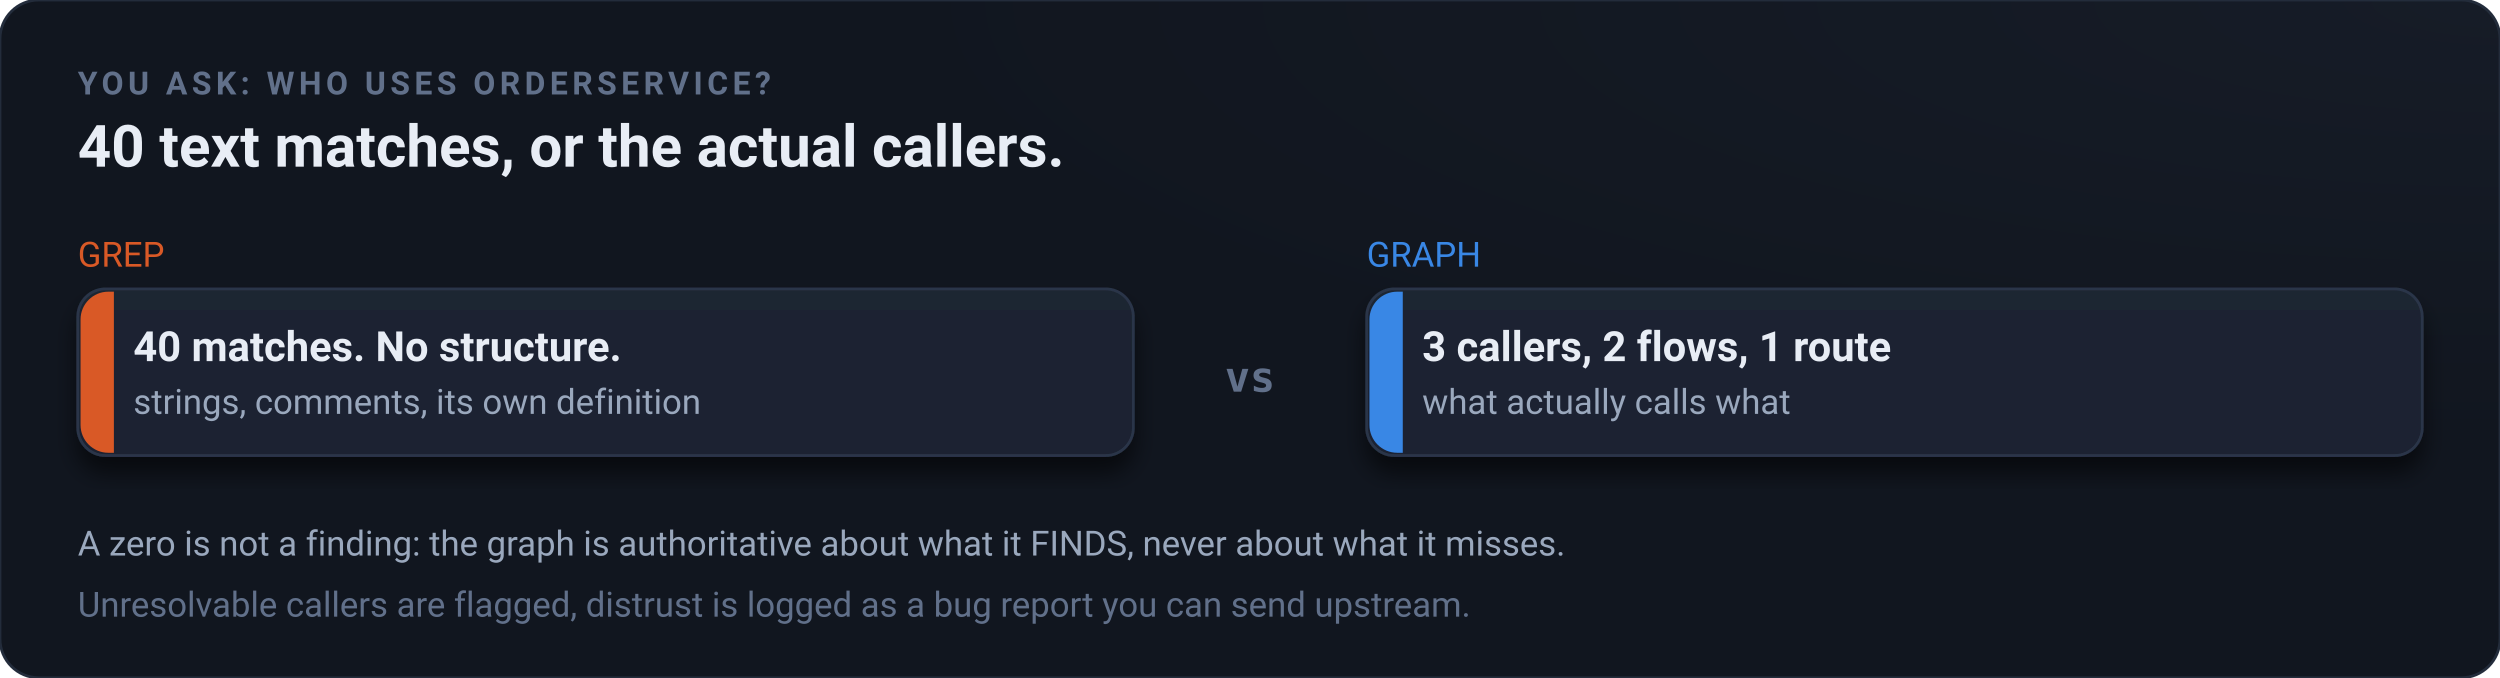
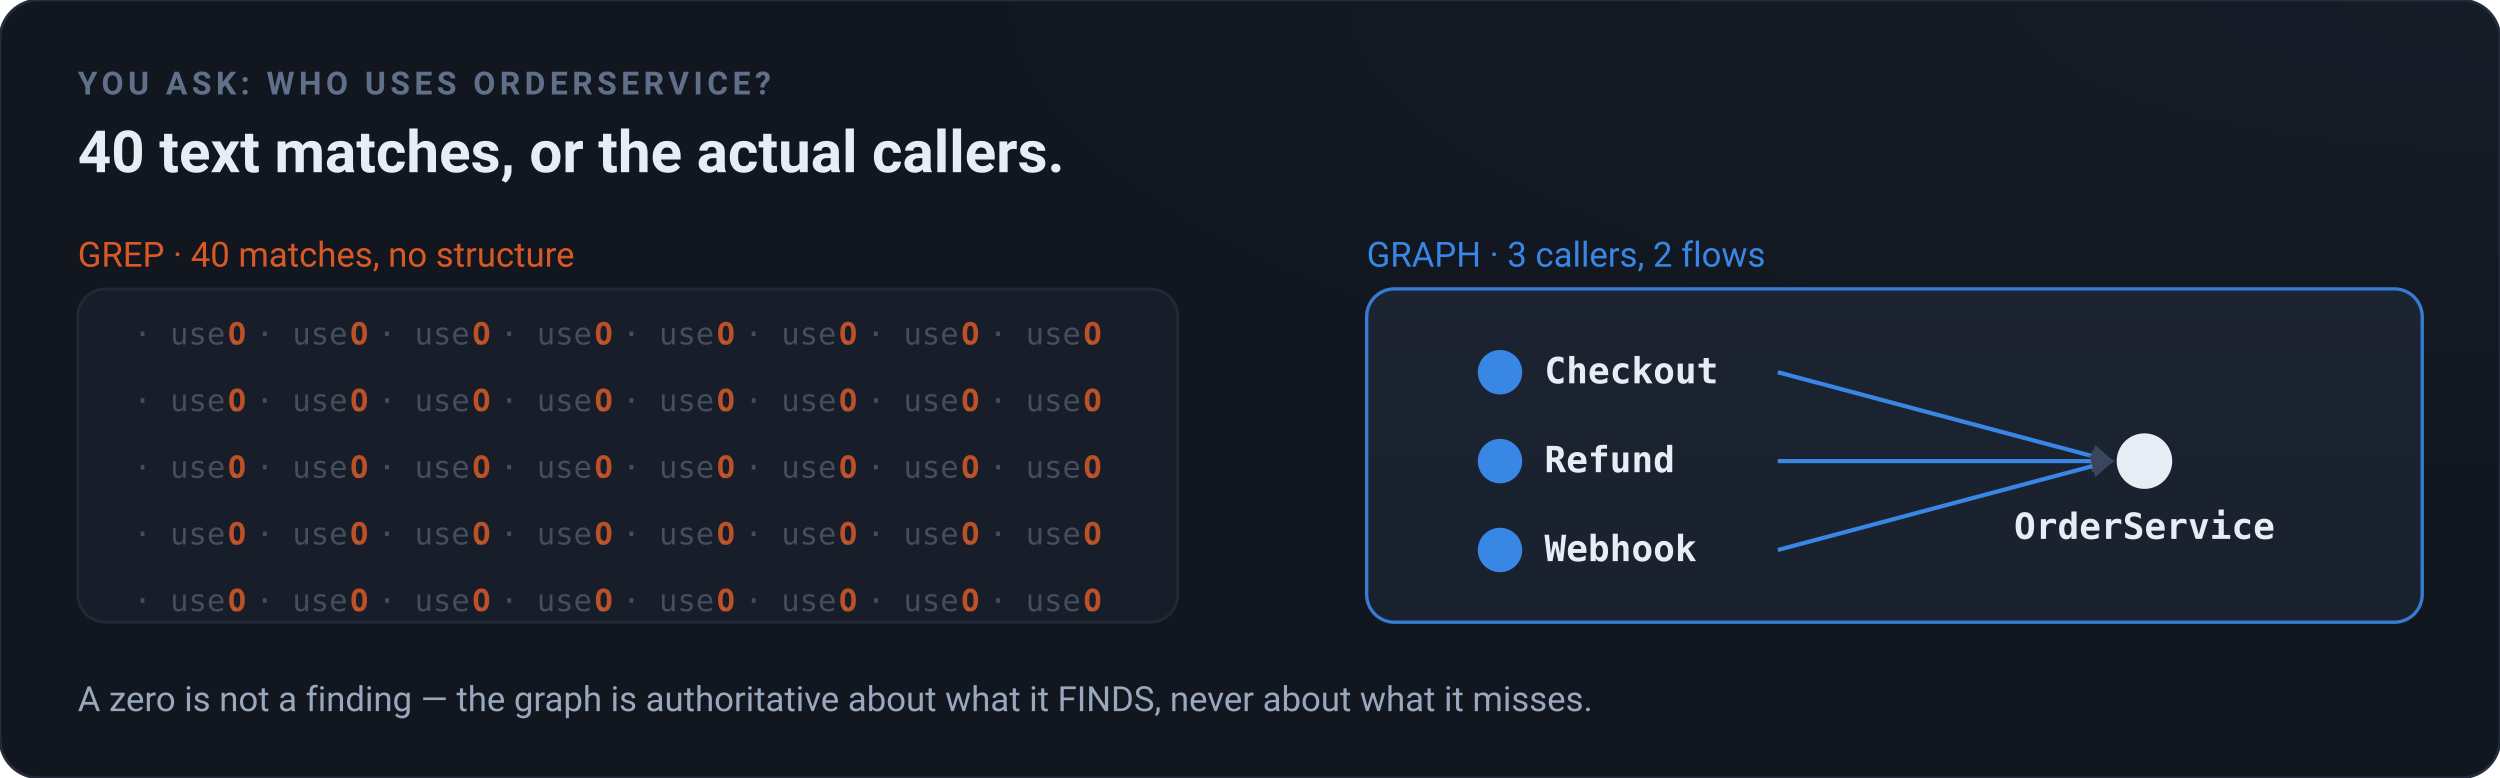
- <svg xmlns="http://www.w3.org/2000/svg" height="244" viewBox="0 0 900 244" width="900">
-   <radialGradient id="a" cx="100%" cy="0%" r="120%">
+ <svg xmlns="http://www.w3.org/2000/svg" height="280" viewBox="0 0 900 280" width="900">
+   <marker id="a" markerHeight="5.5" markerWidth="5.5" orient="auto-start-reverse" refX="8.5" refY="5" viewBox="0 0 10 10">
+     <path d="m0 0 10 5-10 5z" fill="#3a465c" />
+   </marker>
+   <radialGradient id="b" cx="100%" cy="0%" r="120%">
    <stop offset="0" stop-color="#161c27" />
    <stop offset=".55" stop-color="#11161f" />
  </radialGradient>
-   <linearGradient id="b" x1="0" x2="0" y1="0" y2="1">
+   <linearGradient id="c" x1="0" x2="0" y1="0" y2="1">
    <stop offset="0" stop-color="#1d2533" />
    <stop offset="1" stop-color="#1a2130" />
  </linearGradient>
-   <filter id="c" height="140%" width="140%" x="-20%" y="-20%">
-     <feGaussianBlur in="SourceAlpha" stdDeviation="4" />
-     <feOffset dx="0" dy="6" result="off" />
-     <feComponentTransfer>
-       <feFuncA slope="0.55" type="linear" />
-     </feComponentTransfer>
-     <feMerge>
-       <feMergeNode />
-       <feMergeNode in="SourceGraphic" />
-     </feMerge>
-   </filter>
-   <rect fill="url(#a)" height="244" rx="14" stroke="#232c3b" width="900" />
-   <g font-family="ui-sans-serif,-apple-system,BlinkMacSystemFont,'Segoe UI',Roboto,'Helvetica Neue',sans-serif">
-     <text fill="#61708a" font-size="11.5" font-weight="600" letter-spacing="1.6" x="28" y="34">YOU ASK: WHO USES ORDERSERVICE?</text>
-     <text fill="#e8edf5" font-size="21" font-weight="700" x="28" y="60">40 text matches, or the actual callers.</text>
-     <text fill="#d95926" font-size="12.5" x="28" y="96">GREP</text>
+   <rect fill="url(#b)" height="280" rx="14" stroke="#232c3b" width="900" />
+   <text fill="#61708a" font-family="ui-sans-serif,-apple-system,BlinkMacSystemFont,'Segoe UI',Roboto,'Helvetica Neue',sans-serif" font-size="11.5" font-weight="600" letter-spacing="1.6" x="28" y="34">YOU ASK: WHO USES ORDERSERVICE?</text>
+   <text fill="#e8edf5" font-family="ui-sans-serif,-apple-system,BlinkMacSystemFont,'Segoe UI',Roboto,'Helvetica Neue',sans-serif" font-size="21" font-weight="700" x="28" y="62">40 text matches, or the actual callers.</text>
+   <text fill="#d95926" font-family="ui-sans-serif,-apple-system,BlinkMacSystemFont,'Segoe UI',Roboto,'Helvetica Neue',sans-serif" font-size="12.5" x="28" y="96">GREP · 40 matches, no structure</text>
+   <rect fill="#1a2130" height="120" opacity=".6" rx="10" stroke="#2c3648" width="396" x="28" y="104" />
+   <g font-family="ui-monospace,SFMono-Regular,Menlo,Consolas,monospace" font-size="11">
+     <text fill="#9aa8bd" opacity=".35" x="48" y="124">· use.</text>
+     <text fill="#d95926" font-weight="700" opacity=".85" x="82" y="124">O</text>
+     <text fill="#9aa8bd" opacity=".35" x="92" y="124">· use.</text>
+     <text fill="#d95926" font-weight="700" opacity=".85" x="126" y="124">O</text>
+     <text fill="#9aa8bd" opacity=".35" x="136" y="124">· use.</text>
+     <text fill="#d95926" font-weight="700" opacity=".85" x="170" y="124">O</text>
+     <text fill="#9aa8bd" opacity=".35" x="180" y="124">· use.</text>
+     <text fill="#d95926" font-weight="700" opacity=".85" x="214" y="124">O</text>
+     <text fill="#9aa8bd" opacity=".35" x="224" y="124">· use.</text>
+     <text fill="#d95926" font-weight="700" opacity=".85" x="258" y="124">O</text>
+     <text fill="#9aa8bd" opacity=".35" x="268" y="124">· use.</text>
+     <text fill="#d95926" font-weight="700" opacity=".85" x="302" y="124">O</text>
+     <text fill="#9aa8bd" opacity=".35" x="312" y="124">· use.</text>
+     <text fill="#d95926" font-weight="700" opacity=".85" x="346" y="124">O</text>
+     <text fill="#9aa8bd" opacity=".35" x="356" y="124">· use.</text>
+     <text fill="#d95926" font-weight="700" opacity=".85" x="390" y="124">O</text>
+     <text fill="#9aa8bd" opacity=".35" x="48" y="148">· use.</text>
+     <text fill="#d95926" font-weight="700" opacity=".85" x="82" y="148">O</text>
+     <text fill="#9aa8bd" opacity=".35" x="92" y="148">· use.</text>
+     <text fill="#d95926" font-weight="700" opacity=".85" x="126" y="148">O</text>
+     <text fill="#9aa8bd" opacity=".35" x="136" y="148">· use.</text>
+     <text fill="#d95926" font-weight="700" opacity=".85" x="170" y="148">O</text>
+     <text fill="#9aa8bd" opacity=".35" x="180" y="148">· use.</text>
+     <text fill="#d95926" font-weight="700" opacity=".85" x="214" y="148">O</text>
+     <text fill="#9aa8bd" opacity=".35" x="224" y="148">· use.</text>
+     <text fill="#d95926" font-weight="700" opacity=".85" x="258" y="148">O</text>
+     <text fill="#9aa8bd" opacity=".35" x="268" y="148">· use.</text>
+     <text fill="#d95926" font-weight="700" opacity=".85" x="302" y="148">O</text>
+     <text fill="#9aa8bd" opacity=".35" x="312" y="148">· use.</text>
+     <text fill="#d95926" font-weight="700" opacity=".85" x="346" y="148">O</text>
+     <text fill="#9aa8bd" opacity=".35" x="356" y="148">· use.</text>
+     <text fill="#d95926" font-weight="700" opacity=".85" x="390" y="148">O</text>
+     <text fill="#9aa8bd" opacity=".35" x="48" y="172">· use.</text>
+     <text fill="#d95926" font-weight="700" opacity=".85" x="82" y="172">O</text>
+     <text fill="#9aa8bd" opacity=".35" x="92" y="172">· use.</text>
+     <text fill="#d95926" font-weight="700" opacity=".85" x="126" y="172">O</text>
+     <text fill="#9aa8bd" opacity=".35" x="136" y="172">· use.</text>
+     <text fill="#d95926" font-weight="700" opacity=".85" x="170" y="172">O</text>
+     <text fill="#9aa8bd" opacity=".35" x="180" y="172">· use.</text>
+     <text fill="#d95926" font-weight="700" opacity=".85" x="214" y="172">O</text>
+     <text fill="#9aa8bd" opacity=".35" x="224" y="172">· use.</text>
+     <text fill="#d95926" font-weight="700" opacity=".85" x="258" y="172">O</text>
+     <text fill="#9aa8bd" opacity=".35" x="268" y="172">· use.</text>
+     <text fill="#d95926" font-weight="700" opacity=".85" x="302" y="172">O</text>
+     <text fill="#9aa8bd" opacity=".35" x="312" y="172">· use.</text>
+     <text fill="#d95926" font-weight="700" opacity=".85" x="346" y="172">O</text>
+     <text fill="#9aa8bd" opacity=".35" x="356" y="172">· use.</text>
+     <text fill="#d95926" font-weight="700" opacity=".85" x="390" y="172">O</text>
+     <text fill="#9aa8bd" opacity=".35" x="48" y="196">· use.</text>
+     <text fill="#d95926" font-weight="700" opacity=".85" x="82" y="196">O</text>
+     <text fill="#9aa8bd" opacity=".35" x="92" y="196">· use.</text>
+     <text fill="#d95926" font-weight="700" opacity=".85" x="126" y="196">O</text>
+     <text fill="#9aa8bd" opacity=".35" x="136" y="196">· use.</text>
+     <text fill="#d95926" font-weight="700" opacity=".85" x="170" y="196">O</text>
+     <text fill="#9aa8bd" opacity=".35" x="180" y="196">· use.</text>
+     <text fill="#d95926" font-weight="700" opacity=".85" x="214" y="196">O</text>
+     <text fill="#9aa8bd" opacity=".35" x="224" y="196">· use.</text>
+     <text fill="#d95926" font-weight="700" opacity=".85" x="258" y="196">O</text>
+     <text fill="#9aa8bd" opacity=".35" x="268" y="196">· use.</text>
+     <text fill="#d95926" font-weight="700" opacity=".85" x="302" y="196">O</text>
+     <text fill="#9aa8bd" opacity=".35" x="312" y="196">· use.</text>
+     <text fill="#d95926" font-weight="700" opacity=".85" x="346" y="196">O</text>
+     <text fill="#9aa8bd" opacity=".35" x="356" y="196">· use.</text>
+     <text fill="#d95926" font-weight="700" opacity=".85" x="390" y="196">O</text>
+     <text fill="#9aa8bd" opacity=".35" x="48" y="220">· use.</text>
+     <text fill="#d95926" font-weight="700" opacity=".85" x="82" y="220">O</text>
+     <text fill="#9aa8bd" opacity=".35" x="92" y="220">· use.</text>
+     <text fill="#d95926" font-weight="700" opacity=".85" x="126" y="220">O</text>
+     <text fill="#9aa8bd" opacity=".35" x="136" y="220">· use.</text>
+     <text fill="#d95926" font-weight="700" opacity=".85" x="170" y="220">O</text>
+     <text fill="#9aa8bd" opacity=".35" x="180" y="220">· use.</text>
+     <text fill="#d95926" font-weight="700" opacity=".85" x="214" y="220">O</text>
+     <text fill="#9aa8bd" opacity=".35" x="224" y="220">· use.</text>
+     <text fill="#d95926" font-weight="700" opacity=".85" x="258" y="220">O</text>
+     <text fill="#9aa8bd" opacity=".35" x="268" y="220">· use.</text>
+     <text fill="#d95926" font-weight="700" opacity=".85" x="302" y="220">O</text>
+     <text fill="#9aa8bd" opacity=".35" x="312" y="220">· use.</text>
+     <text fill="#d95926" font-weight="700" opacity=".85" x="346" y="220">O</text>
+     <text fill="#9aa8bd" opacity=".35" x="356" y="220">· use.</text>
+     <text fill="#d95926" font-weight="700" opacity=".85" x="390" y="220">O</text>
  </g>
-   <rect fill="url(#b)" filter="url(#c)" height="60" rx="10" stroke="#2c3648" width="380" x="28" y="104" />
-   <path d="m29 115a10 10 0 0 1 10-10h2v58h-2a10 10 0 0 1 -10-10z" fill="#d95926" />
-   <text fill="#e8edf5" font-family="ui-sans-serif,-apple-system,BlinkMacSystemFont,'Segoe UI',Roboto,'Helvetica Neue',sans-serif" font-size="15" font-weight="600" x="48" y="130">40 matches. No structure.</text>
-   <text fill="#9aa8bd" font-family="ui-sans-serif,-apple-system,BlinkMacSystemFont,'Segoe UI',Roboto,'Helvetica Neue',sans-serif" font-size="12.5" x="48" y="149">strings, comments, its own definition</text>
-   <text fill="#3987e5" font-family="ui-sans-serif,-apple-system,BlinkMacSystemFont,'Segoe UI',Roboto,'Helvetica Neue',sans-serif" font-size="12.5" x="492" y="96">GRAPH</text>
-   <rect fill="url(#b)" filter="url(#c)" height="60" rx="10" stroke="#2c3648" width="380" x="492" y="104" />
-   <path d="m493 115a10 10 0 0 1 10-10h2v58h-2a10 10 0 0 1 -10-10z" fill="#3987e5" />
-   <text fill="#e8edf5" font-family="ui-sans-serif,-apple-system,BlinkMacSystemFont,'Segoe UI',Roboto,'Helvetica Neue',sans-serif" font-size="15" font-weight="600" x="512" y="130">3 callers, 2 flows, 1 route</text>
-   <text fill="#9aa8bd" font-family="ui-sans-serif,-apple-system,BlinkMacSystemFont,'Segoe UI',Roboto,'Helvetica Neue',sans-serif" font-size="12.5" x="512" y="149">what actually calls what</text>
-   <text fill="#61708a" font-family="ui-monospace,SFMono-Regular,Menlo,Consolas,monospace" font-size="15" font-weight="700" text-anchor="middle" x="450" y="141">vs</text>
-   <text fill="#9aa8bd" font-family="ui-sans-serif,-apple-system,BlinkMacSystemFont,'Segoe UI',Roboto,'Helvetica Neue',sans-serif" font-size="12.5" x="28" y="200">A zero is not a finding: the graph is authoritative about what it FINDS, never about what it misses.</text>
-   <text fill="#61708a" font-family="ui-sans-serif,-apple-system,BlinkMacSystemFont,'Segoe UI',Roboto,'Helvetica Neue',sans-serif" font-size="12.5" x="28" y="222">Unresolvable callers are flagged, distrust is logged as a bug report you can send upstream.</text>
+   <text fill="#3987e5" font-family="ui-sans-serif,-apple-system,BlinkMacSystemFont,'Segoe UI',Roboto,'Helvetica Neue',sans-serif" font-size="12.5" x="492" y="96">GRAPH · 3 callers, 2 flows</text>
+   <rect fill="url(#c)" height="120" opacity=".9" rx="10" stroke="#3987e5" stroke-width="1.2" width="380" x="492" y="104" />
+   <circle cx="540" cy="134" fill="#3987e5" r="8" />
+   <text fill="#e8edf5" font-family="ui-monospace,SFMono-Regular,Menlo,Consolas,monospace" font-size="13" font-weight="600" x="556" y="138">Checkout</text>
+   <circle cx="540" cy="166" fill="#3987e5" r="8" />
+   <text fill="#e8edf5" font-family="ui-monospace,SFMono-Regular,Menlo,Consolas,monospace" font-size="13" font-weight="600" x="556" y="170">Refund</text>
+   <circle cx="540" cy="198" fill="#3987e5" r="8" />
+   <text fill="#e8edf5" font-family="ui-monospace,SFMono-Regular,Menlo,Consolas,monospace" font-size="13" font-weight="600" x="556" y="202">Webhook</text>
+   <path d="m640 134 120 32" marker-end="url(#a)" stroke="#3987e5" stroke-width="1.5" />
+   <path d="m640 166h120" marker-end="url(#a)" stroke="#3987e5" stroke-width="1.5" />
+   <path d="m640 198 120-32" marker-end="url(#a)" stroke="#3987e5" stroke-width="1.5" />
+   <circle cx="772" cy="166" fill="#e8edf5" r="10" />
+   <text fill="#e8edf5" font-family="ui-monospace,SFMono-Regular,Menlo,Consolas,monospace" font-size="13" font-weight="700" text-anchor="middle" x="772" y="194">OrderService</text>
+   <text fill="#9aa8bd" font-family="ui-sans-serif,-apple-system,BlinkMacSystemFont,'Segoe UI',Roboto,'Helvetica Neue',sans-serif" font-size="12.5" x="28" y="256">A zero is not a finding — the graph is authoritative about what it FINDS, never about what it misses.</text>
</svg>
